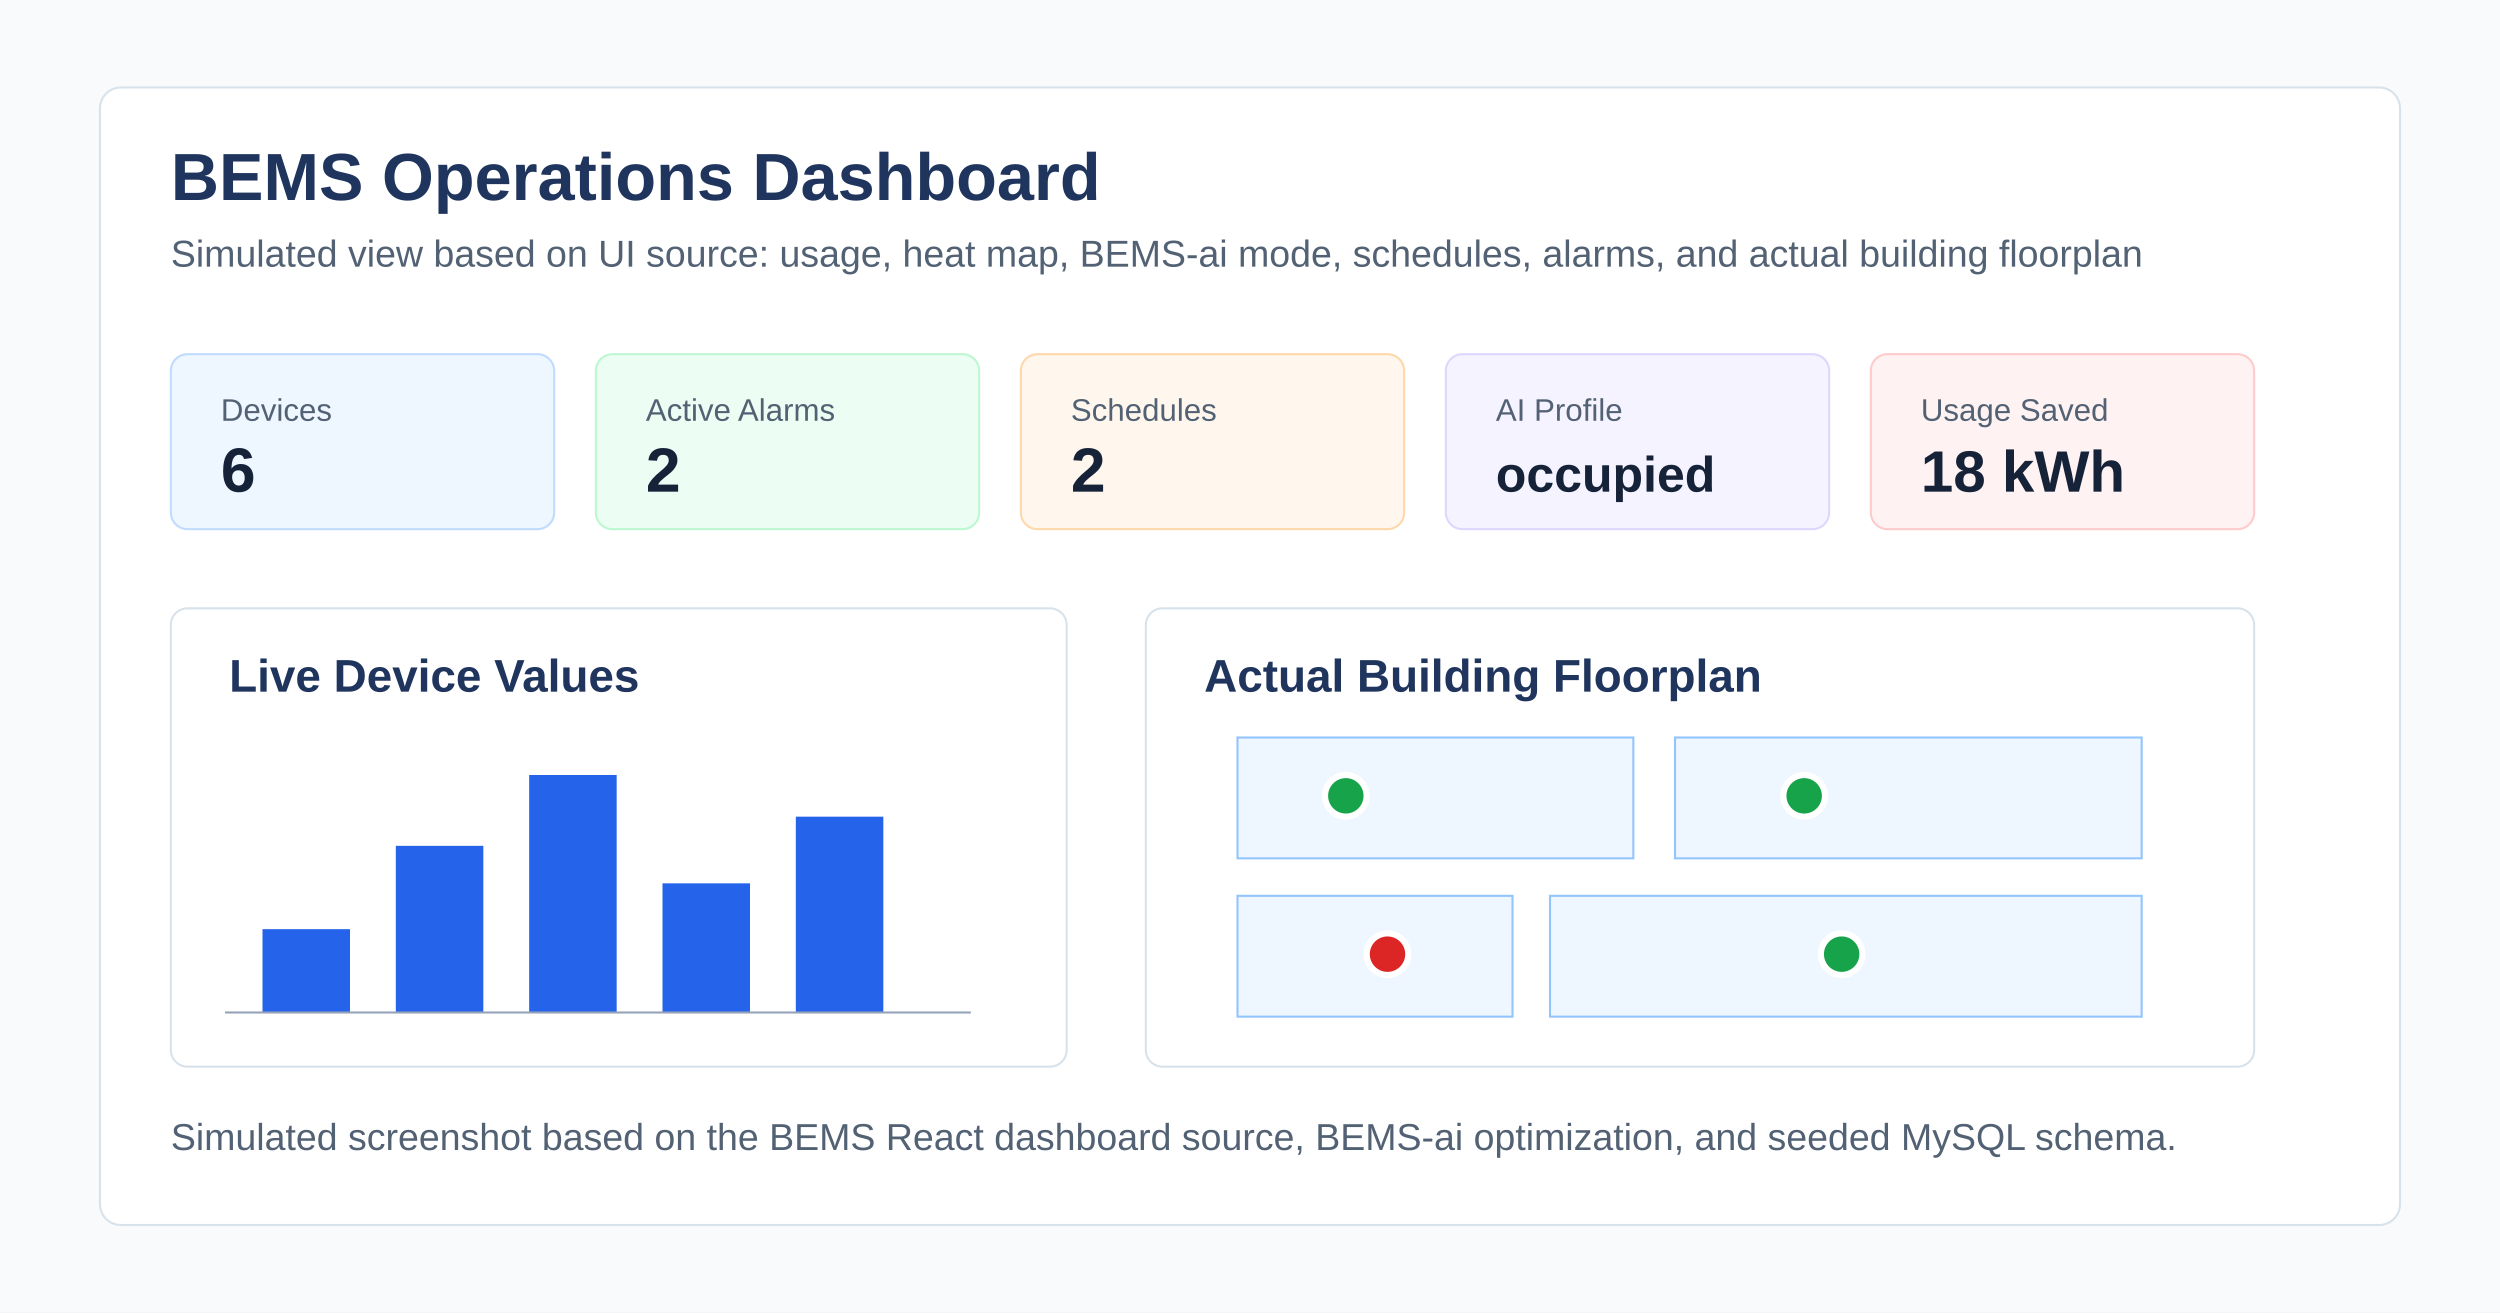
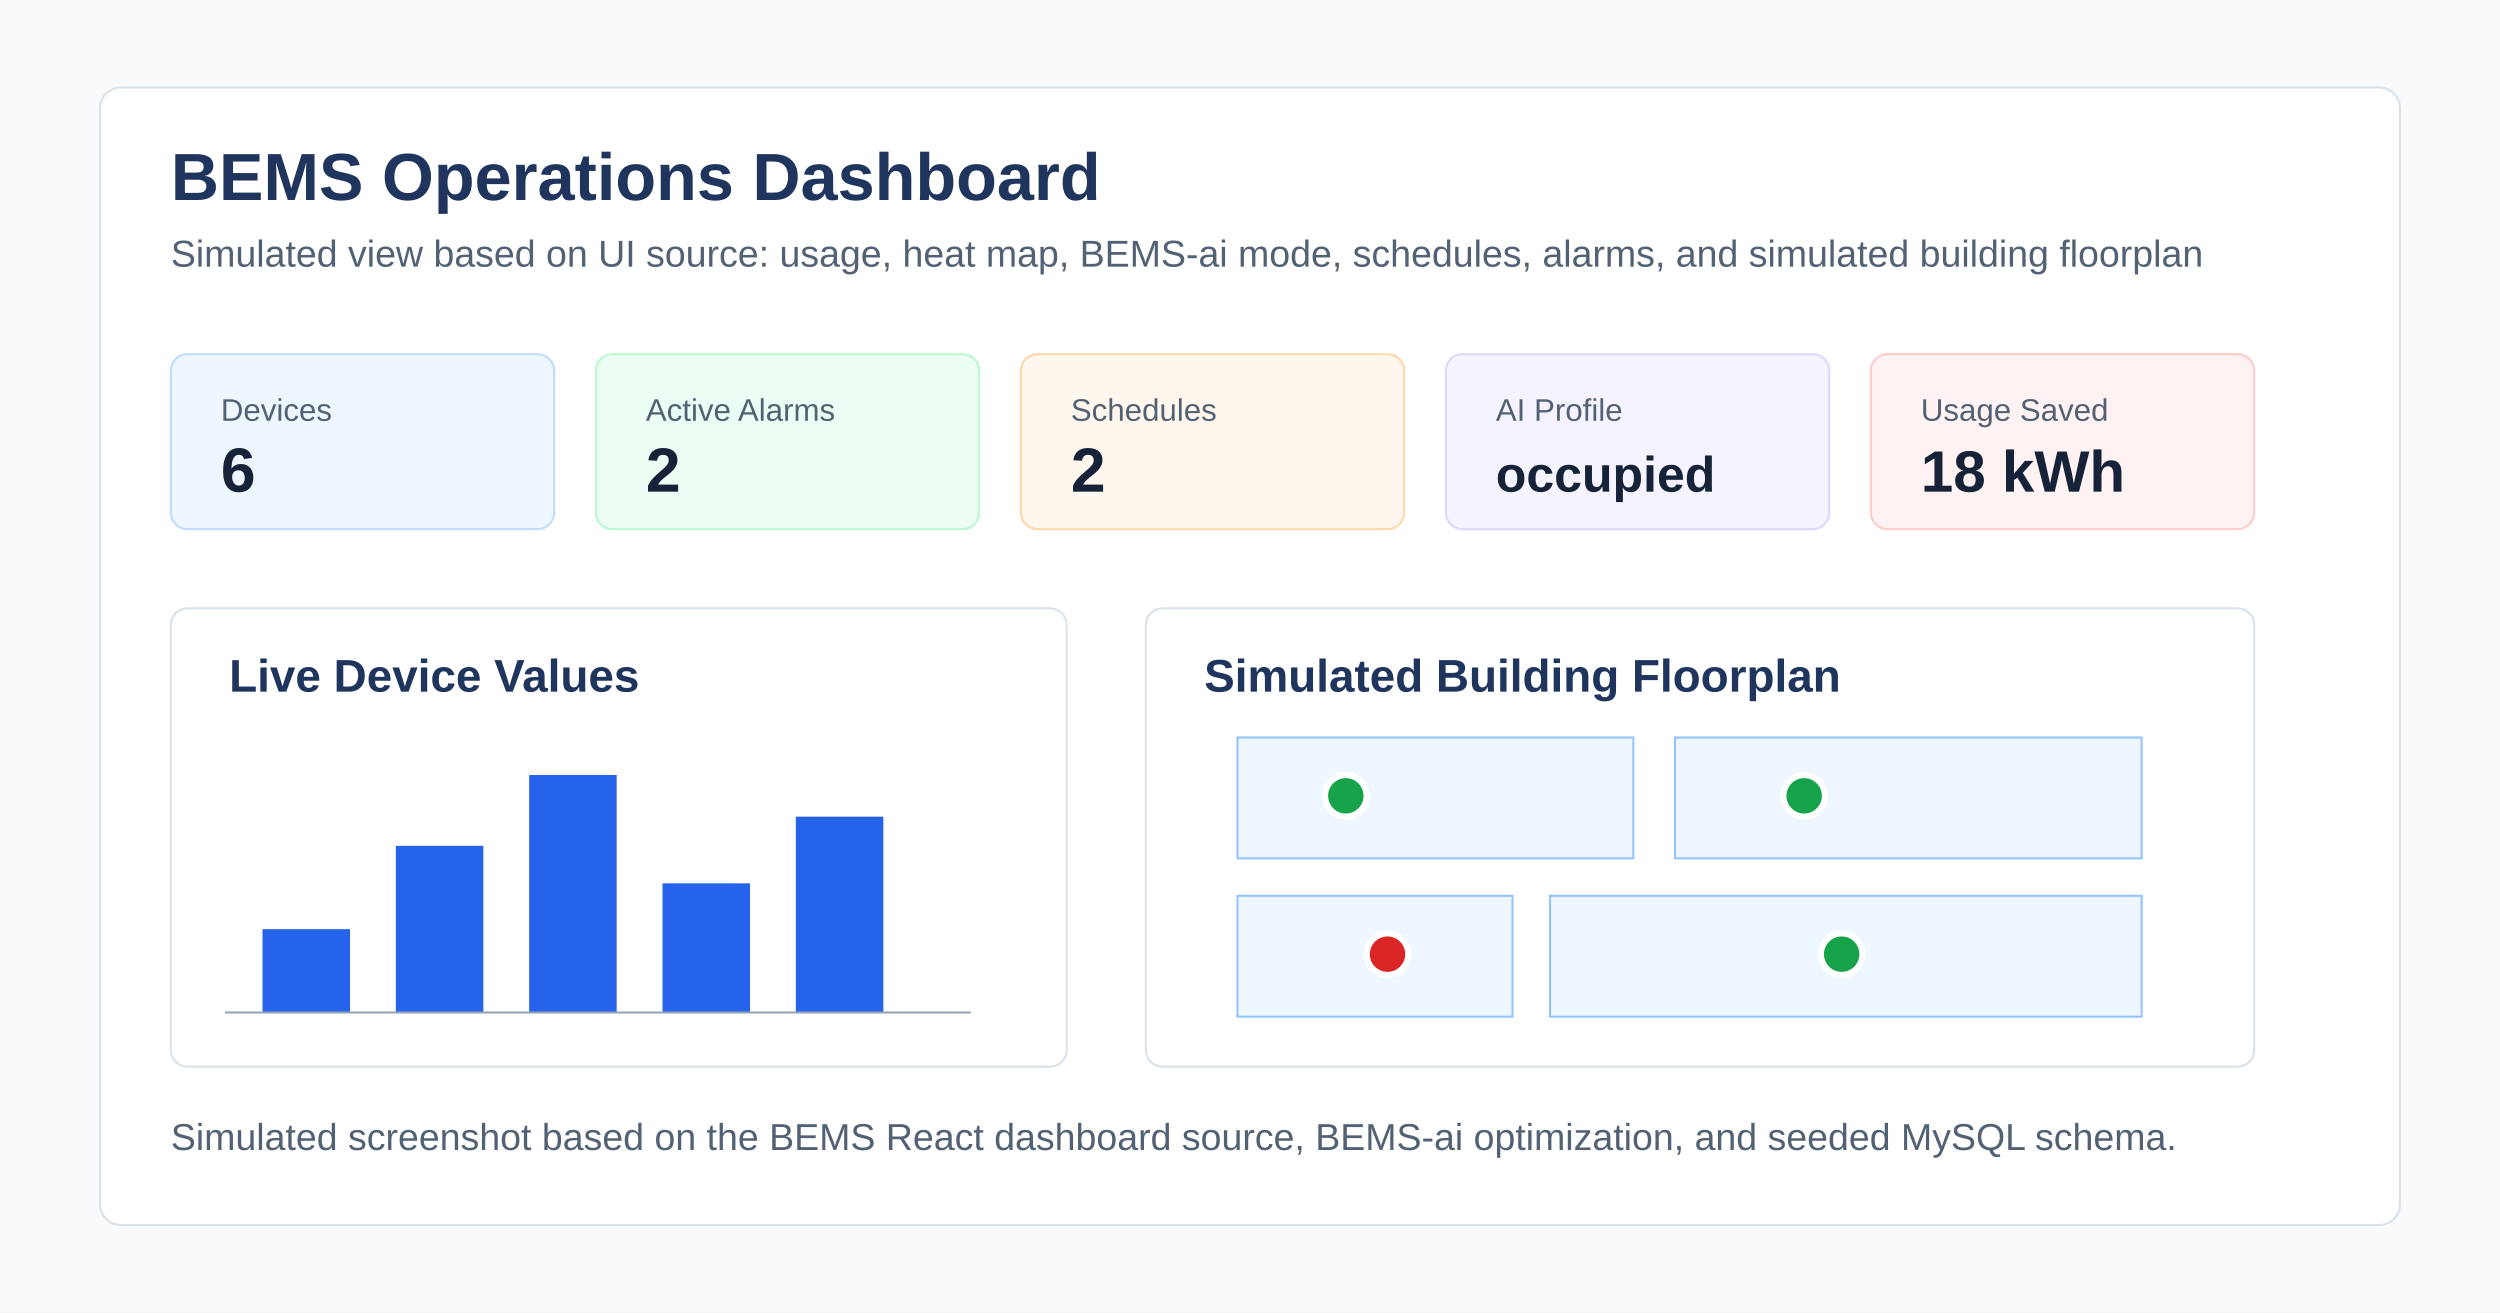
<svg xmlns="http://www.w3.org/2000/svg" viewBox="0 0 1200 630" role="img" aria-labelledby="title desc">
  <rect width="1200" height="630" fill="#f8fafc" />
  <rect x="48" y="42" width="1104" height="546" rx="10" fill="#ffffff" stroke="#d8e2ea" />
  <text x="82" y="96" fill="#1f355e" font-family="Arial, sans-serif" font-size="32" font-weight="700">BEMS Operations Dashboard</text>
-   <text x="82" y="128" fill="#526173" font-family="Arial, sans-serif" font-size="18">Simulated view based on UI source: usage, heat map, BEMS-ai mode, schedules, alarms, and actual building floorplan</text>
+   <text x="82" y="128" fill="#526173" font-family="Arial, sans-serif" font-size="18">Simulated view based on UI source: usage, heat map, BEMS-ai mode, schedules, alarms, and simulated building floorplan</text>
  <g>
    <rect x="82" y="170" width="184" height="84" rx="8" fill="#eef6ff" stroke="#bfdbfe" />
    <rect x="286" y="170" width="184" height="84" rx="8" fill="#ecfdf3" stroke="#bbf7d0" />
    <rect x="490" y="170" width="184" height="84" rx="8" fill="#fff7ed" stroke="#fed7aa" />
    <rect x="694" y="170" width="184" height="84" rx="8" fill="#f5f3ff" stroke="#ddd6fe" />
    <rect x="898" y="170" width="184" height="84" rx="8" fill="#fef2f2" stroke="#fecaca" />
    <text x="106" y="202" fill="#526173" font-family="Arial, sans-serif" font-size="15">Devices</text>
    <text x="310" y="202" fill="#526173" font-family="Arial, sans-serif" font-size="15">Active Alarms</text>
    <text x="514" y="202" fill="#526173" font-family="Arial, sans-serif" font-size="15">Schedules</text>
    <text x="718" y="202" fill="#526173" font-family="Arial, sans-serif" font-size="15">AI Profile</text>
    <text x="922" y="202" fill="#526173" font-family="Arial, sans-serif" font-size="15">Usage Saved</text>
    <text x="106" y="236" fill="#152238" font-family="Arial, sans-serif" font-size="30" font-weight="700">6</text>
    <text x="310" y="236" fill="#152238" font-family="Arial, sans-serif" font-size="30" font-weight="700">2</text>
    <text x="514" y="236" fill="#152238" font-family="Arial, sans-serif" font-size="30" font-weight="700">2</text>
    <text x="718" y="236" fill="#152238" font-family="Arial, sans-serif" font-size="24" font-weight="700">occupied</text>
    <text x="922" y="236" fill="#152238" font-family="Arial, sans-serif" font-size="28" font-weight="700">18 kWh</text>
  </g>
  <rect x="82" y="292" width="430" height="220" rx="8" fill="#ffffff" stroke="#d8e2ea" />
  <text x="110" y="332" fill="#1f355e" font-family="Arial, sans-serif" font-size="22" font-weight="700">Live Device Values</text>
  <rect x="126" y="446" width="42" height="40" fill="#2563eb" />
  <rect x="190" y="406" width="42" height="80" fill="#2563eb" />
  <rect x="254" y="372" width="42" height="114" fill="#2563eb" />
  <rect x="318" y="424" width="42" height="62" fill="#2563eb" />
  <rect x="382" y="392" width="42" height="94" fill="#2563eb" />
  <line x1="108" y1="486" x2="466" y2="486" stroke="#94a3b8" />
  <rect x="550" y="292" width="532" height="220" rx="8" fill="#ffffff" stroke="#d8e2ea" />
-   <text x="578" y="332" fill="#1f355e" font-family="Arial, sans-serif" font-size="22" font-weight="700">Actual Building Floorplan</text>
+   <text x="578" y="332" fill="#1f355e" font-family="Arial, sans-serif" font-size="22" font-weight="700">Simulated Building Floorplan</text>
  <rect x="594" y="354" width="190" height="58" fill="#eef6ff" stroke="#93c5fd" />
  <rect x="804" y="354" width="224" height="58" fill="#eef6ff" stroke="#93c5fd" />
  <rect x="594" y="430" width="132" height="58" fill="#eef6ff" stroke="#93c5fd" />
  <rect x="744" y="430" width="284" height="58" fill="#eef6ff" stroke="#93c5fd" />
  <circle cx="646" cy="382" r="10" fill="#16a34a" stroke="#ffffff" stroke-width="3" />
  <circle cx="866" cy="382" r="10" fill="#16a34a" stroke="#ffffff" stroke-width="3" />
  <circle cx="666" cy="458" r="10" fill="#dc2626" stroke="#ffffff" stroke-width="3" />
  <circle cx="884" cy="458" r="10" fill="#16a34a" stroke="#ffffff" stroke-width="3" />
  <text x="82" y="552" fill="#526173" font-family="Arial, sans-serif" font-size="18">Simulated screenshot based on the BEMS React dashboard source, BEMS-ai optimization, and seeded MySQL schema.</text>
</svg>
